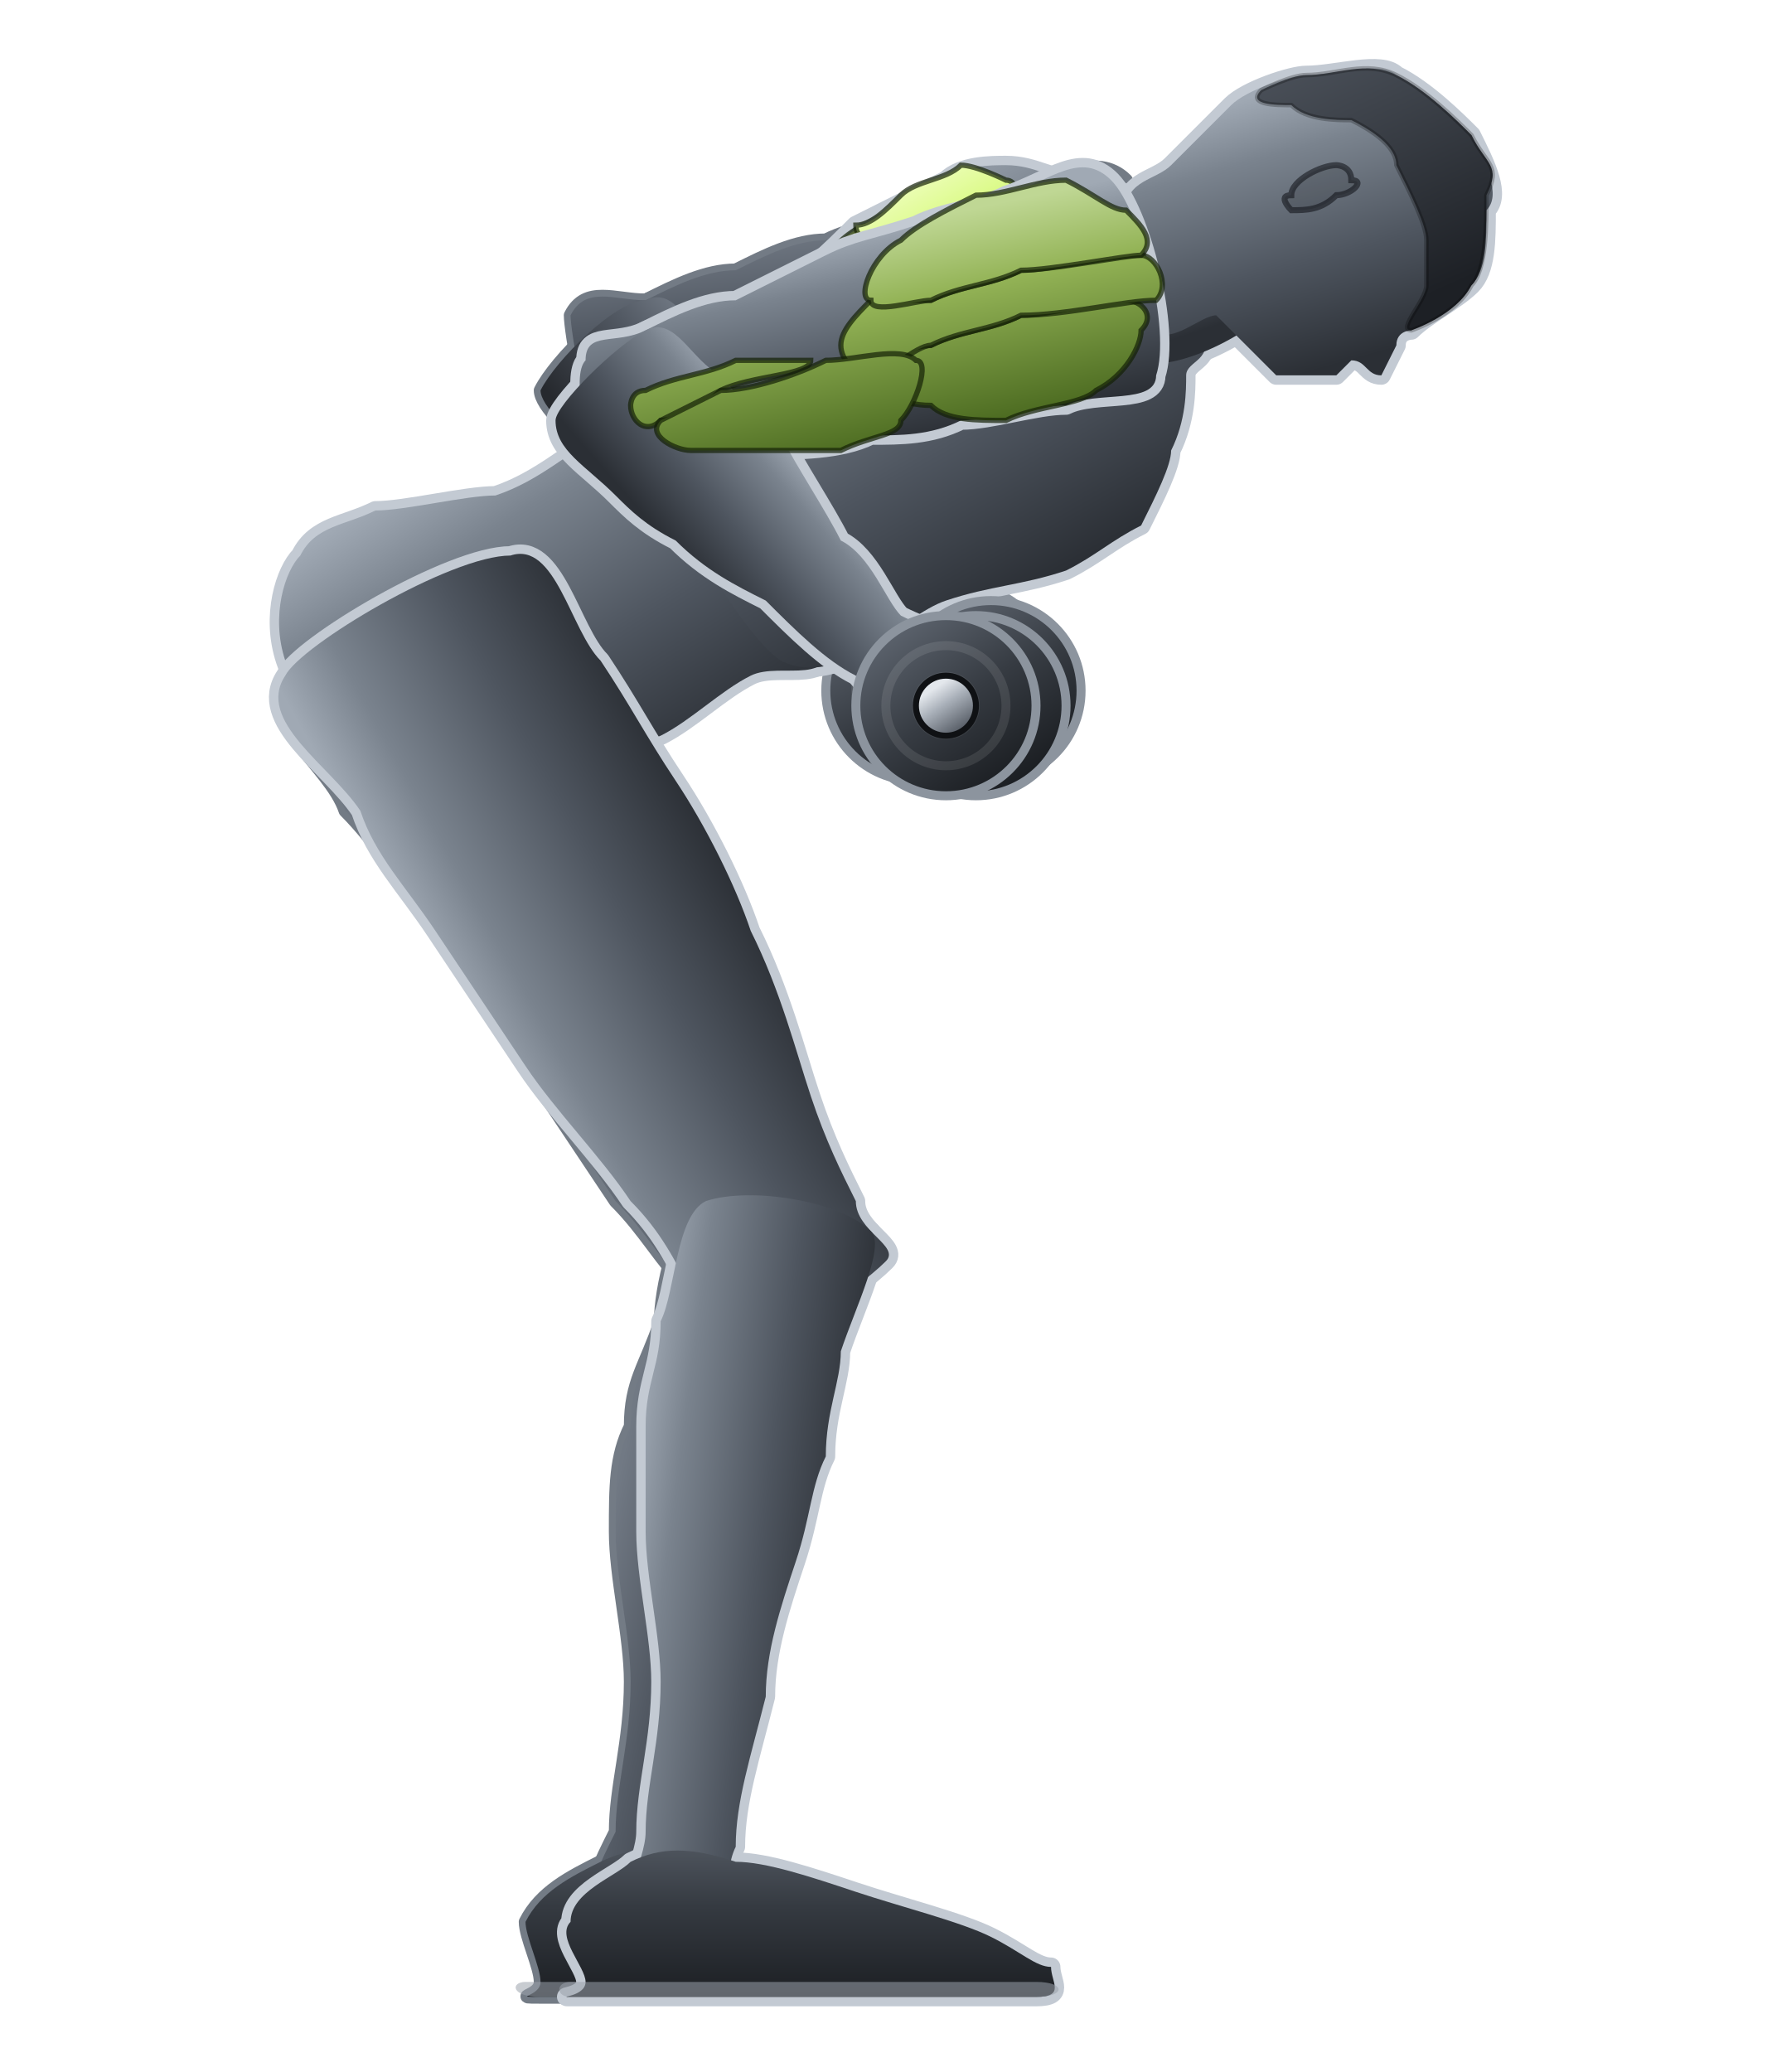
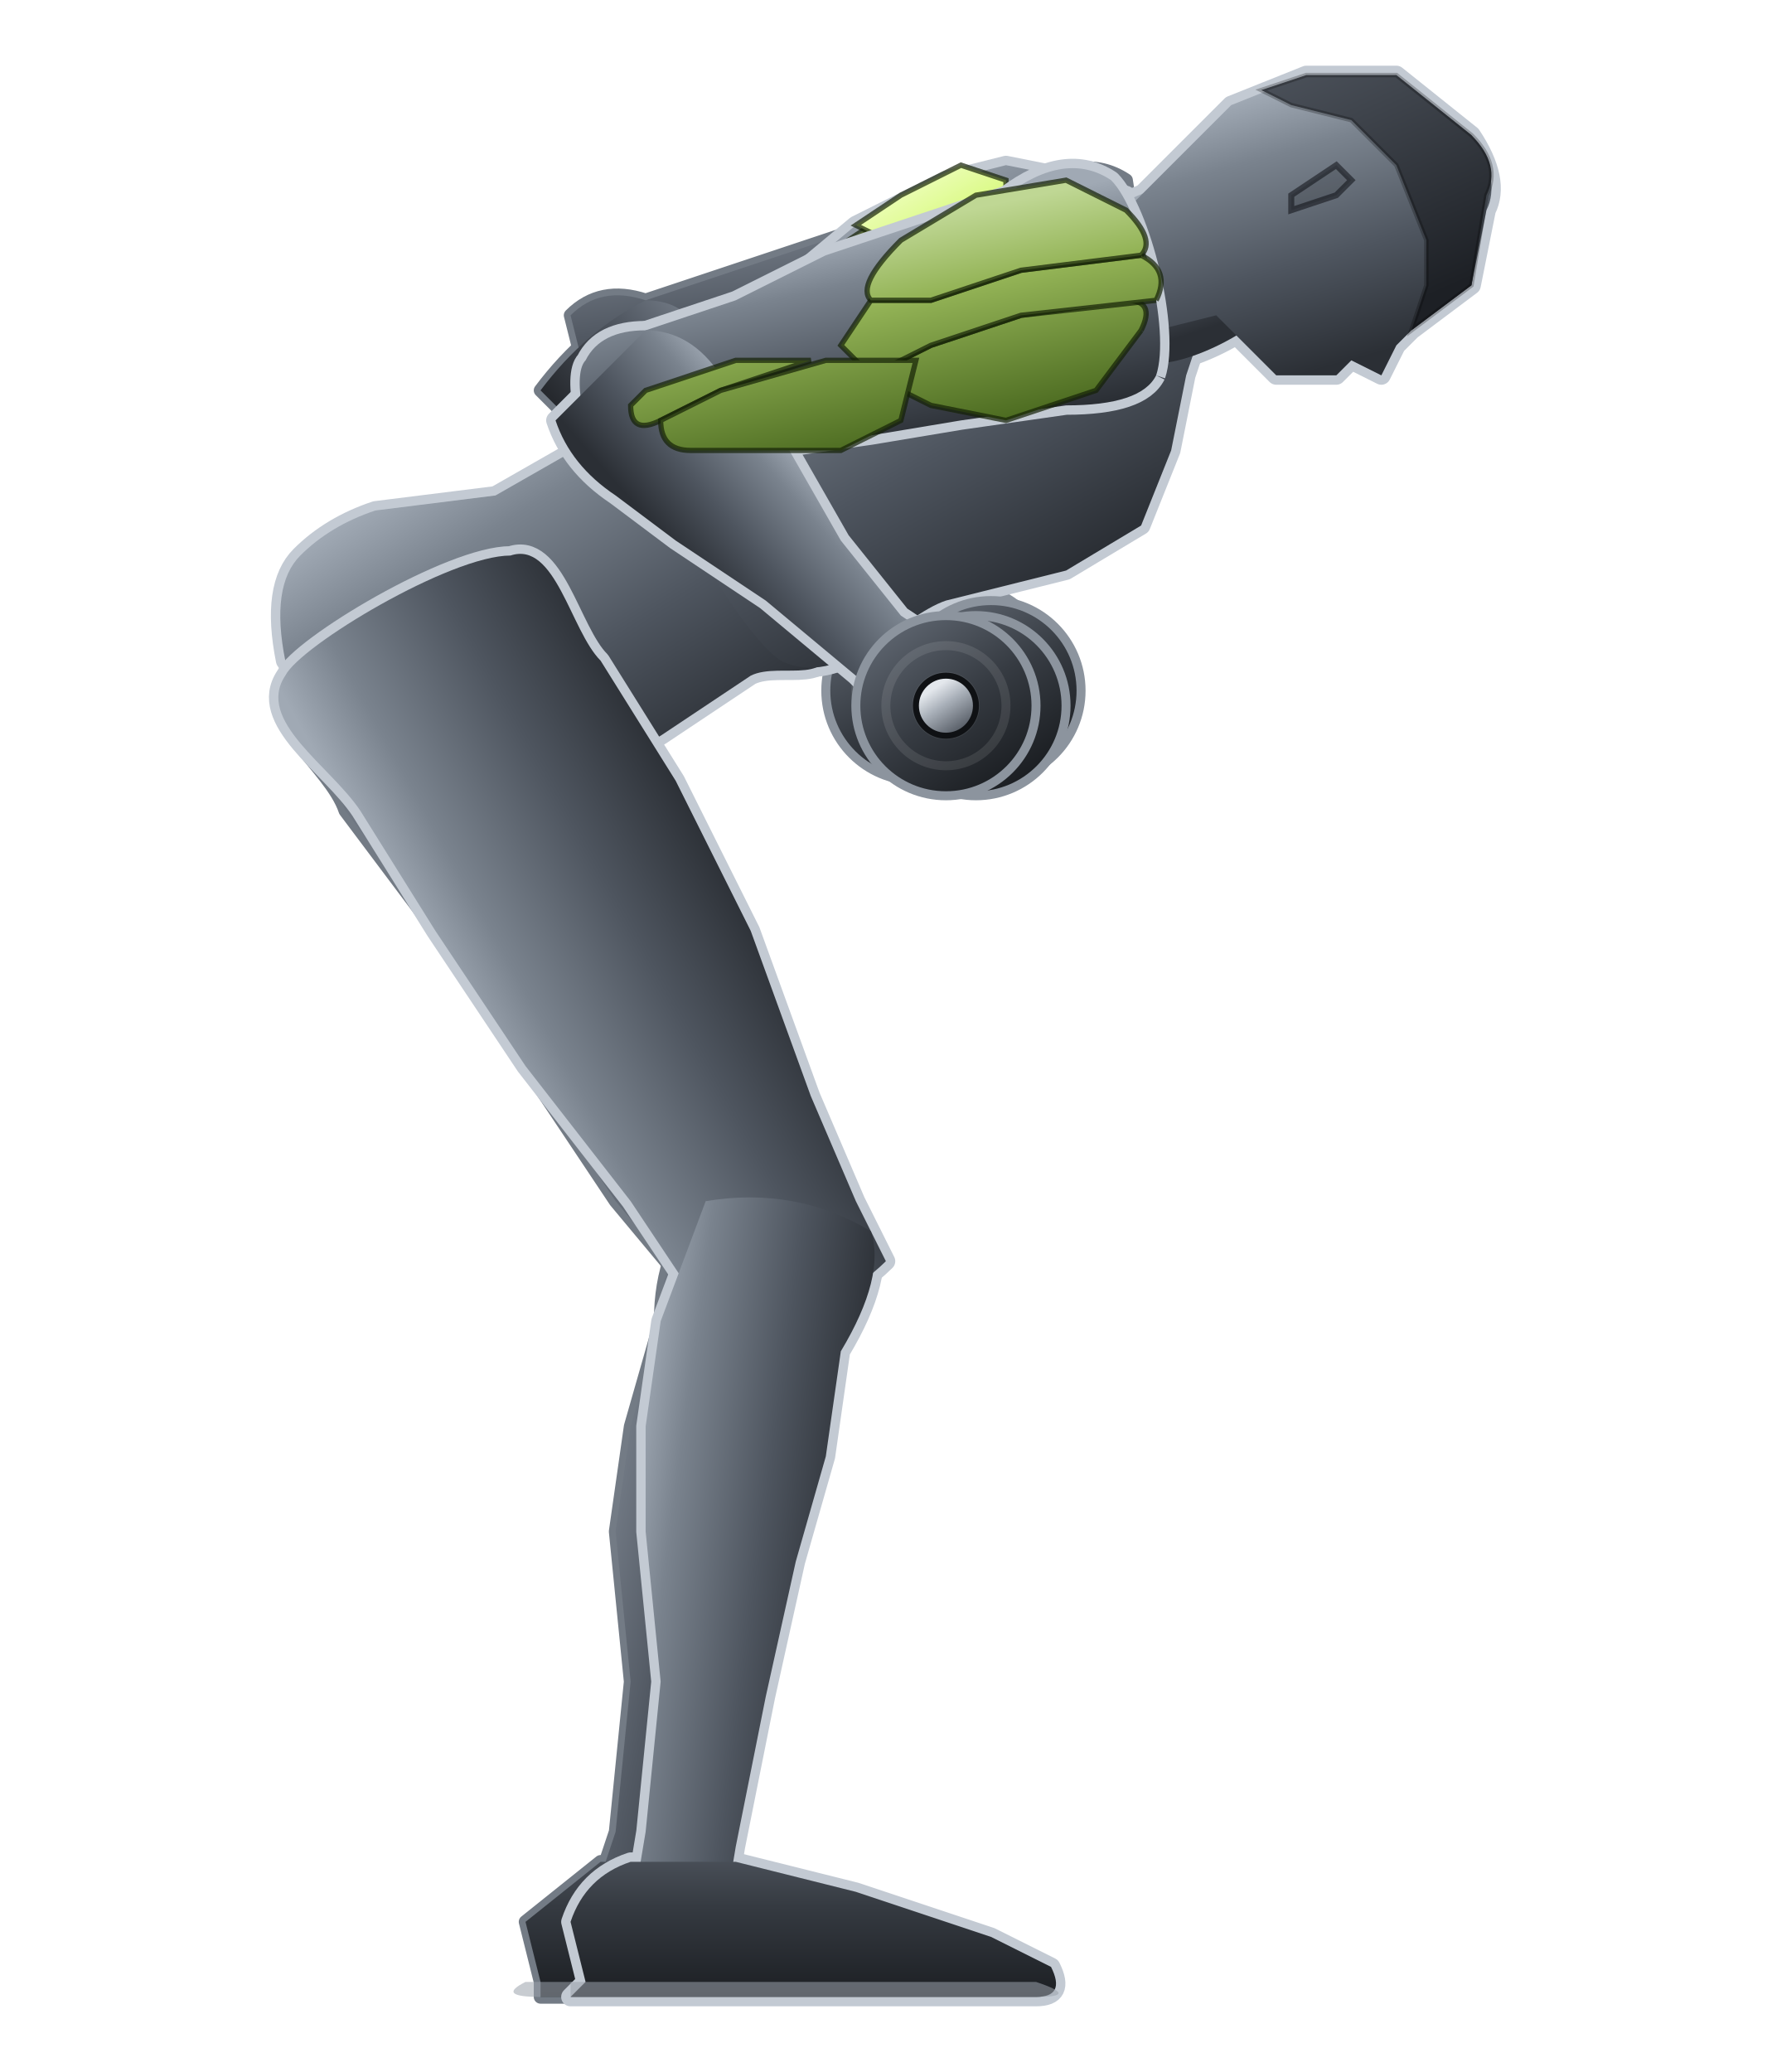
<svg xmlns="http://www.w3.org/2000/svg" viewBox="-19 -46 118 138">
  <defs>
-     <linearGradient id="par" x1="0" y1="0" x2="0.4" y2="1">
+     <linearGradient id="R" x1="0" x2=".4" y1="0" y2="1">
      <stop offset="0" stop-color="#4C525B" />
      <stop offset="1" stop-color="#1D2025" />
    </linearGradient>
-     <linearGradient id="Tmetal">
+     <linearGradient id="h">
      <stop offset="0" stop-color="#E3E7EC" />
-       <stop offset="0.35" stop-color="#A9B0B9" />
+       <stop offset=".35" stop-color="#A9B0B9" />
      <stop offset="1" stop-color="#4A5059" />
    </linearGradient>
-     <linearGradient id="Tdisc">
+     <linearGradient id="g">
      <stop offset="0" stop-color="#5A616B" />
-       <stop offset="0.5" stop-color="#363B42" />
+       <stop offset=".5" stop-color="#363B42" />
      <stop offset="1" stop-color="#1B1E22" />
    </linearGradient>
-     <linearGradient id="Ts">
+     <linearGradient id="f">
      <stop offset="0" stop-color="#BFD794" />
-       <stop offset="0.35" stop-color="#93B356" />
+       <stop offset=".35" stop-color="#93B356" />
      <stop offset="1" stop-color="#4B6A20" />
    </linearGradient>
-     <linearGradient id="Tp">
+     <linearGradient id="e">
      <stop offset="0" stop-color="#F2FFC8" />
-       <stop offset="0.25" stop-color="#CDF760" />
-       <stop offset="0.7" stop-color="#91C82C" />
+       <stop offset=".25" stop-color="#CDF760" />
+       <stop offset=".7" stop-color="#91C82C" />
      <stop offset="1" stop-color="#5A8714" />
    </linearGradient>
-     <linearGradient id="Tpiele">
+     <linearGradient id="d">
      <stop offset="0" stop-color="#A0A9B4" />
-       <stop offset="0.22" stop-color="#7A838E" />
-       <stop offset="0.62" stop-color="#4E555F" />
+       <stop offset=".22" stop-color="#7A838E" />
+       <stop offset=".62" stop-color="#4E555F" />
      <stop offset="1" stop-color="#2B2F35" />
    </linearGradient>
-     <linearGradient id="Tsd">
+     <linearGradient id="c">
      <stop offset="0" stop-color="#9CB377" />
-       <stop offset="0.4" stop-color="#6E8B40" />
+       <stop offset=".4" stop-color="#6E8B40" />
      <stop offset="1" stop-color="#384F19" />
    </linearGradient>
-     <linearGradient id="Tpantof">
+     <linearGradient id="b">
      <stop offset="0" stop-color="#5B626C" />
-       <stop offset="0.5" stop-color="#353A41" />
+       <stop offset=".5" stop-color="#353A41" />
      <stop offset="1" stop-color="#1C1F23" />
    </linearGradient>
-     <linearGradient id="TpieleDep">
+     <linearGradient id="a">
      <stop offset="0" stop-color="#717984" />
-       <stop offset="0.35" stop-color="#525963" />
+       <stop offset=".35" stop-color="#525963" />
      <stop offset="1" stop-color="#26292E" />
    </linearGradient>
-     <path id="g0" d="M4,-9C8,-9 8,-4 10,-1C12,1 13,4 15,7C17,10 18,13 20,17C21,20 23,24 24,27C25,30 25,32 26,34C27,36 29,37 28,39C27,40 21,44 18,44C16,44 17,42 16,40C14,38 13,36 11,34C9,31 7,28 5,25C3,22 1,19 -1,16C-3,13 -5,10 -7,8C-8,5 -13,2 -11,-1C-10,-4 0,-9 4,-9Z" />
-     <linearGradient id="g1" href="#TpieleDep" gradientUnits="userSpaceOnUse" x1="2" y1="24" x2="19" y2="14" />
-     <path id="g2" d="M27,36C29,38 26,42 25,44C25,47 24,49 24,51C23,53 22,55 22,58C21,61 20,65 19,68C18,71 17,74 16,77C16,79 16,82 15,83C14,84 10,83 9,82C9,80 10,78 11,76C11,73 12,70 12,66C12,63 11,59 11,56C11,53 11,51 12,49C12,46 13,45 14,42C14,40 15,35 17,34C19,33 26,34 27,36Z" />
-     <linearGradient id="g3" href="#TpieleDep" gradientUnits="userSpaceOnUse" x1="10" y1="58" x2="24" y2="61" />
-     <path id="g4" d="M6,86C6,85 5,83 5,82C6,80 8,79 10,78C12,77 14,77 16,78C19,78 22,79 25,80C28,81 32,82 34,83C36,84 37,85 37,85C38,86 38,87 36,87C34,87 29,87 25,87C21,87 16,87 13,87C10,87 7,87 6,87C4,87 6,87 6,86Z" />
-     <linearGradient id="g5" href="#Tpantof" gradientUnits="userSpaceOnUse" x1="25" y1="75" x2="25" y2="87" />
-     <path id="g6" d="M47,-21C46,-18 43,-20 40,-19C38,-19 35,-19 33,-18C31,-18 29,-18 27,-18C25,-18 23,-18 20,-18C18,-18 16,-18 14,-18C13,-17 11,-16 10,-17C9,-18 8,-24 8,-25C9,-27 11,-26 13,-26C15,-27 17,-28 19,-28C21,-29 23,-30 25,-30C27,-31 29,-31 31,-32C33,-32 36,-33 38,-33C40,-34 43,-36 45,-34C46,-32 47,-23 47,-21Z" />
-     <linearGradient id="g7" href="#TpieleDep" gradientUnits="userSpaceOnUse" x1="25" y1="-31" x2="27" y2="-17" />
-     <path id="g8" d="M46,-24C46,-23 44,-21 43,-20C41,-19 39,-19 37,-19C35,-19 33,-19 31,-19C30,-20 28,-21 28,-22C28,-23 31,-24 32,-24C34,-24 36,-24 38,-25C40,-25 43,-26 45,-26C46,-25 47,-25 46,-24Z" />
-     <linearGradient id="g9" href="#Tsd" gradientUnits="userSpaceOnUse" x1="25" y1="-31" x2="27" y2="-17" />
-     <path id="ga" d="M47,-26C45,-25 41,-25 38,-25C36,-24 34,-24 32,-24C31,-24 29,-22 28,-22C27,-22 26,-23 26,-24C26,-25 27,-26 28,-27C29,-27 31,-27 32,-27C34,-27 36,-28 38,-28C41,-28 45,-29 46,-29C47,-29 48,-27 47,-26Z" />
-     <path id="gb" d="M46,-29C45,-28 41,-28 38,-28C36,-28 34,-27 32,-27C31,-27 28,-26 28,-27C27,-27 29,-30 30,-31C31,-32 34,-33 36,-33C38,-33 40,-34 42,-34C43,-33 45,-32 45,-31C46,-30 47,-29 46,-29Z" />
-     <path id="gc" d="M23,-23C23,-23 20,-22 18,-22C16,-21 14,-20 13,-20C12,-20 11,-21 11,-21C11,-22 12,-22 13,-23C14,-23 17,-23 19,-23C20,-23 23,-23 23,-23Z" />
-     <path id="gd" d="M31,-23C31,-22 31,-20 30,-19C29,-18 27,-18 26,-18C24,-17 22,-18 20,-18C19,-18 17,-18 16,-18C14,-18 13,-19 13,-20C13,-20 15,-21 17,-22C19,-22 23,-23 25,-23C27,-23 30,-24 31,-23Z" />
-     <path id="ge" d="M13,-26C15,-27 16,-24 17,-23C19,-21 20,-20 21,-18C22,-16 23,-14 25,-12C26,-10 28,-8 29,-6C30,-5 31,-5 31,-4C31,-3 28,0 27,0C26,0 26,-1 25,-3C24,-4 22,-6 20,-7C18,-9 16,-11 14,-12C12,-13 11,-15 10,-16C8,-17 6,-19 6,-20C7,-22 11,-26 13,-26Z" />
-     <linearGradient id="gf" href="#TpieleDep" gradientUnits="userSpaceOnUse" x1="24" y1="-16" x2="16" y2="-9" />
-     <path id="gg" d="M29,-5C30,-5 31,-4 32,-3C33,-2 34,-1 35,0C35,1 36,1 36,2C36,3 36,4 35,4C35,5 34,5 33,5C32,5 32,5 31,4C30,4 29,2 28,1C27,0 26,-1 26,-2C26,-3 28,-5 29,-5Z" />
-     <linearGradient id="gh" href="#TpieleDep" gradientUnits="userSpaceOnUse" x1="33" y1="-2" x2="29" y2="3" />
-     <path id="gi" d="M-11,-2C-12,-5 -11,-8 -10,-9C-9,-11 -7,-11 -5,-12C-3,-12 1,-13 3,-13C6,-14 8,-16 10,-17C12,-18 12,-23 14,-20C17,-18 24,-7 25,-4C26,0 22,-2 20,-1C18,0 16,2 14,3C11,4 9,6 7,7C5,8 3,9 2,9C0,10 -1,12 -3,10C-5,8 -10,1 -11,-2Z" />
-     <linearGradient id="gj" href="#Tpiele" gradientUnits="userSpaceOnUse" x1="2" y1="-17" x2="16" y2="5" />
-     <path id="gk" d="M12,-19C12,-23 19,-24 21,-26C24,-28 25,-29 27,-31C29,-32 31,-33 33,-34C34,-35 36,-35 37,-35C39,-35 40,-34 42,-34C43,-33 44,-34 45,-33C47,-31 49,-26 50,-24C51,-22 49,-22 49,-21C49,-20 49,-18 48,-16C48,-15 47,-13 46,-11C44,-10 43,-9 41,-8C38,-7 36,-7 33,-6C30,-5 26,0 22,-2C19,-4 13,-15 12,-19Z" />
-     <linearGradient id="gl" href="#Tpiele" gradientUnits="userSpaceOnUse" x1="25" y1="-32" x2="39" y2="-7" />
-     <path id="gm" d="M18,-20C17,-20 19,-23 20,-25C21,-26 23,-28 25,-29C26,-30 27,-31 28,-31C30,-31 32,-31 33,-31C35,-31 38,-30 38,-29C39,-28 38,-27 36,-26C35,-25 31,-23 29,-22C26,-21 24,-20 22,-19C20,-19 18,-19 18,-20Z" />
-     <linearGradient id="gn" href="#Tp" gradientUnits="userSpaceOnUse" x1="25" y1="-32" x2="39" y2="-7" />
-     <path id="go" d="M33,-31C33,-31 36,-32 37,-32C38,-32 40,-30 40,-30C40,-29 39,-28 38,-28C37,-28 34,-30 33,-31Z" />
-     <path id="gp" d="M27,-31C28,-31 29,-32 30,-33C31,-34 33,-34 34,-35C35,-35 37,-34 37,-34C38,-34 38,-32 37,-32C36,-31 35,-31 34,-31C33,-31 31,-30 29,-30C28,-30 27,-30 27,-31Z" />
-     <path id="gq" d="M43,-31C44,-33 51,-35 53,-34C55,-33 57,-28 55,-26C54,-24 48,-21 46,-22C44,-23 42,-29 43,-31Z" />
-     <linearGradient id="gr" href="#Tpiele" gradientUnits="userSpaceOnUse" x1="47" y1="-33" x2="50" y2="-24" />
-     <path id="gs" d="M45,-32C45,-34 47,-34 48,-35C49,-36 51,-38 52,-39C53,-40 56,-41 57,-41C59,-41 62,-42 63,-41C65,-40 67,-38 68,-37C69,-35 70,-33 69,-32C69,-30 69,-28 68,-27C67,-26 65,-25 64,-24C64,-24 63,-24 63,-23C63,-23 62,-21 62,-21C61,-21 61,-22 60,-22C60,-22 59,-21 59,-21C59,-21 58,-21 58,-21C58,-21 57,-21 57,-21C57,-21 56,-21 55,-21C55,-21 54,-22 54,-22C53,-23 52,-24 51,-25C50,-25 48,-23 47,-24C46,-25 44,-30 45,-32Z" />
-     <linearGradient id="gt" href="#Tpiele" gradientUnits="userSpaceOnUse" x1="55" y1="-40" x2="60" y2="-22" />
-     <path id="gu" d="M4,-9C7,-10 8,-4 10,-2C12,1 13,3 15,6C17,9 19,13 20,16C22,20 23,24 24,27C25,30 26,32 27,34C27,36 30,37 29,38C27,40 21,44 19,44C17,44 18,42 16,40C15,38 14,36 12,34C10,31 7,28 5,25C3,22 1,19 -1,16C-3,13 -5,11 -6,8C-8,5 -13,2 -11,-1C-10,-3 0,-9 4,-9Z" />
-     <linearGradient id="gv" href="#Tpiele" gradientUnits="userSpaceOnUse" x1="2" y1="24" x2="20" y2="14" />
-     <path id="gw" d="M28,36C29,37 27,41 26,44C26,46 25,48 25,51C24,53 24,55 23,58C22,61 21,64 21,67C20,71 19,74 19,77C18,79 19,82 18,83C17,84 13,83 12,82C11,81 13,78 13,76C13,73 14,70 14,66C14,63 13,59 13,56C13,53 13,51 13,49C13,46 14,45 14,42C15,40 15,35 17,34C20,33 26,34 28,36Z" />
-     <linearGradient id="gx" href="#Tpiele" gradientUnits="userSpaceOnUse" x1="11" y1="58" x2="26" y2="60" />
-     <path id="gy" d="M9,86C9,85 7,83 8,82C8,80 11,79 12,78C14,77 16,77 19,78C21,78 24,79 27,80C30,81 34,82 36,83C38,84 39,85 40,85C40,86 41,87 39,87C37,87 31,87 27,87C23,87 18,87 15,87C12,87 9,87 8,87C7,87 9,87 9,86Z" />
-     <linearGradient id="gz" href="#Tpantof" gradientUnits="userSpaceOnUse" x1="27" y1="75" x2="27" y2="87" />
-     <path id="g10" d="M47,-21C47,-19 43,-20 41,-19C39,-19 36,-18 34,-18C32,-17 30,-17 28,-17C26,-16 23,-16 21,-16C19,-16 17,-16 15,-15C13,-15 12,-13 11,-15C9,-16 8,-21 9,-22C9,-24 11,-23 13,-24C15,-25 17,-26 19,-26C21,-27 23,-28 25,-29C27,-30 28,-30 31,-31C33,-32 35,-32 37,-33C40,-34 42,-36 44,-34C46,-32 48,-24 47,-21Z" />
-     <linearGradient id="g11" href="#Tpiele" gradientUnits="userSpaceOnUse" x1="25" y1="-30" x2="28" y2="-16" />
-     <path id="g12" d="M46,-24C46,-23 45,-21 43,-20C42,-19 39,-19 37,-18C35,-18 33,-18 32,-19C30,-19 28,-20 28,-21C28,-22 31,-23 32,-23C34,-24 36,-24 38,-25C40,-25 43,-26 45,-26C46,-26 47,-25 46,-24Z" />
-     <linearGradient id="g13" href="#Ts" gradientUnits="userSpaceOnUse" x1="25" y1="-30" x2="28" y2="-16" />
-     <path id="g14" d="M47,-26C45,-26 41,-25 38,-25C36,-24 34,-24 32,-23C31,-23 29,-21 28,-21C27,-21 26,-22 26,-23C26,-24 27,-25 28,-26C29,-26 31,-26 32,-26C34,-27 36,-27 38,-28C40,-28 44,-29 46,-29C47,-29 48,-27 47,-26Z" />
-     <path id="g15" d="M46,-29C45,-29 40,-28 38,-28C36,-27 34,-27 32,-26C31,-26 28,-25 28,-26C27,-26 28,-29 30,-30C31,-31 33,-32 35,-33C37,-33 39,-34 41,-34C43,-33 44,-32 45,-32C46,-31 47,-30 46,-29Z" />
-     <path id="g16" d="M24,-22C24,-21 20,-21 18,-20C17,-19 15,-18 14,-18C13,-17 12,-18 12,-19C12,-19 12,-20 13,-20C15,-21 17,-21 19,-22C21,-22 24,-22 24,-22Z" />
-     <path id="g17" d="M31,-22C32,-22 31,-19 30,-18C30,-17 28,-17 26,-16C25,-16 23,-16 21,-16C20,-16 18,-16 16,-16C15,-16 13,-17 14,-18C14,-18 16,-19 18,-20C20,-20 23,-21 25,-22C27,-22 30,-23 31,-22Z" />
-     <path id="g18" d="M13,-24C15,-25 16,-22 18,-21C19,-20 20,-18 22,-17C23,-15 25,-12 26,-10C28,-9 29,-6 30,-5C32,-4 33,-4 33,-3C33,-2 30,1 29,1C28,1 28,0 27,-1C25,-2 23,-4 21,-6C19,-7 17,-8 15,-10C13,-11 12,-12 11,-13C9,-15 7,-16 7,-18C7,-19 11,-23 13,-24Z" />
-     <linearGradient id="g19" href="#Tpiele" gradientUnits="userSpaceOnUse" x1="25" y1="-14" x2="17" y2="-7" />
-     <path id="g1a" d="M31,-4C32,-5 33,-3 34,-2C35,-2 36,-1 37,0C38,1 38,2 38,3C38,3 38,4 38,5C37,5 36,6 36,6C35,6 34,6 33,5C32,5 31,3 30,2C29,1 28,0 28,-1C28,-2 30,-4 31,-4Z" />
-     <linearGradient id="g1b" href="#Tpiele" gradientUnits="userSpaceOnUse" x1="35" y1="-1" x2="31" y2="4" />
-     <linearGradient id="g1c" href="#Tdisc" gradientUnits="userSpaceOnUse" x1="31" y1="-6" x2="37" y2="5" />
-     <linearGradient id="g1d" href="#Tdisc" gradientUnits="userSpaceOnUse" x1="29" y1="-5" x2="36" y2="5" />
-     <linearGradient id="g1e" href="#Tdisc" gradientUnits="userSpaceOnUse" x1="28" y1="-5" x2="34" y2="6" />
-     <linearGradient id="g1f" href="#Tmetal" gradientUnits="userSpaceOnUse" x1="30" y1="-1" x2="32" y2="2" />
-     <linearGradient id="g1g" href="#Tdisc" gradientUnits="userSpaceOnUse" x1="33" y1="-5" x2="40" y2="5" />
-     <linearGradient id="g1h" href="#Tdisc" gradientUnits="userSpaceOnUse" x1="31" y1="-4" x2="38" y2="6" />
-     <linearGradient id="g1i" href="#Tdisc" gradientUnits="userSpaceOnUse" x1="30" y1="-4" x2="37" y2="6" />
-     <linearGradient id="g1j" href="#Tmetal" gradientUnits="userSpaceOnUse" x1="32" y1="0" x2="34" y2="3" />
+     <linearGradient id="o" x1="2" x2="19" y1="24" y2="14" gradientUnits="userSpaceOnUse" href="#a" />
+     <linearGradient id="p" x1="10" x2="24" y1="58" y2="61" gradientUnits="userSpaceOnUse" href="#a" />
+     <linearGradient id="q" x1="25" x2="25" y1="75" y2="87" gradientUnits="userSpaceOnUse" href="#b" />
+     <linearGradient id="r" x1="25" x2="27" y1="-31" y2="-17" gradientUnits="userSpaceOnUse" href="#a" />
+     <linearGradient id="u" x1="25" x2="27" y1="-31" y2="-17" gradientUnits="userSpaceOnUse" href="#c" />
+     <linearGradient id="s" x1="24" x2="16" y1="-16" y2="-9" gradientUnits="userSpaceOnUse" href="#a" />
+     <linearGradient id="t" x1="33" x2="29" y1="-2" y2="3" gradientUnits="userSpaceOnUse" href="#a" />
+     <linearGradient id="J" x1="2" x2="16" y1="-17" y2="5" gradientUnits="userSpaceOnUse" href="#d" />
+     <linearGradient id="K" x1="25" x2="39" y1="-32" y2="-7" gradientUnits="userSpaceOnUse" href="#d" />
+     <linearGradient id="N" x1="25" x2="39" y1="-32" y2="-7" gradientUnits="userSpaceOnUse" href="#e" />
+     <linearGradient id="L" x1="47" x2="50" y1="-33" y2="-24" gradientUnits="userSpaceOnUse" href="#d" />
+     <linearGradient id="M" x1="55" x2="60" y1="-40" y2="-22" gradientUnits="userSpaceOnUse" href="#d" />
+     <linearGradient id="V" x1="2" x2="20" y1="24" y2="14" gradientUnits="userSpaceOnUse" href="#d" />
+     <linearGradient id="W" x1="11" x2="26" y1="58" y2="60" gradientUnits="userSpaceOnUse" href="#d" />
+     <linearGradient id="X" x1="27" x2="27" y1="75" y2="87" gradientUnits="userSpaceOnUse" href="#b" />
+     <linearGradient id="ab" x1="25" x2="28" y1="-30" y2="-16" gradientUnits="userSpaceOnUse" href="#d" />
+     <linearGradient id="ae" x1="25" x2="28" y1="-30" y2="-16" gradientUnits="userSpaceOnUse" href="#f" />
+     <linearGradient id="ac" x1="25" x2="17" y1="-14" y2="-7" gradientUnits="userSpaceOnUse" href="#d" />
+     <linearGradient id="ad" x1="35" x2="31" y1="-1" y2="4" gradientUnits="userSpaceOnUse" href="#d" />
+     <linearGradient id="B" x1="31" x2="37" y1="-6" y2="5" gradientUnits="userSpaceOnUse" href="#g" />
+     <linearGradient id="C" x1="29" x2="36" y1="-5" y2="5" gradientUnits="userSpaceOnUse" href="#g" />
+     <linearGradient id="D" x1="28" x2="34" y1="-5" y2="6" gradientUnits="userSpaceOnUse" href="#g" />
+     <linearGradient id="E" x1="30" x2="32" y1="-1" y2="2" gradientUnits="userSpaceOnUse" href="#h" />
+     <linearGradient id="ak" x1="33" x2="40" y1="-5" y2="5" gradientUnits="userSpaceOnUse" href="#g" />
+     <linearGradient id="al" x1="31" x2="38" y1="-4" y2="6" gradientUnits="userSpaceOnUse" href="#g" />
+     <linearGradient id="am" x1="30" x2="37" y1="-4" y2="6" gradientUnits="userSpaceOnUse" href="#g" />
+     <linearGradient id="an" x1="32" x2="34" y1="0" y2="3" gradientUnits="userSpaceOnUse" href="#h" />
+     <path id="i" d="M4-9q5 2 6 8l5 8 5 10 4 10 2 7q3 3 2 5c-1 1-7 5-10 5q-2 0-2-4l-5-6-6-9-6-9-6-8c-1-3-6-6-4-9 1-3 11-8 15-8" />
+     <path id="j" d="M27 36q1 4-2 8l-1 7-2 7-3 10-3 9-1 6q-3 1-6-1l2-6 1-10-1-10 1-7 2-7q0-5 3-8c2-1 9 0 10 2" />
+     <path id="k" d="m6 86-1-4 5-4h6l9 2 9 3 3 2q2 2-1 2H6z" />
+     <path id="l" d="M47-21c-1 3-4 1-7 2l-7 1H14q-2 2-4 1l-2-8q2-2 5-1l6-2 6-2 6-2 7-1q4-3 7-1z" />
+     <path id="v" d="m46-24-3 4-6 1h-6l-3-3 4-2 6-1 7-1q2 1 1 2" />
+     <path id="x" d="m47-26-9 1-6 1-4 2-2-2 2-3h4l6-1 8-1q2 1 1 3" />
+     <path id="y" d="m46-29-8 1-6 1h-4l2-4 6-2 6-1 3 3z" />
+     <path id="z" d="m23-23-5 1-5 2-2-1 2-2z" />
+     <path id="A" d="m31-23-1 4-4 1H16q-3 0-3-2l4-2 8-1z" />
+     <path id="m" d="M13-26q3 0 4 3l4 5 4 6 4 6 2 2-4 4-2-3-5-4-6-5-4-4-4-4q3-4 7-6" />
+     <path id="n" d="m29-5 3 2 3 3 1 2-1 2-2 1-2-1-3-3-2-3z" />
+     <path id="F" d="M-11-2q-1-5 1-7t5-3l8-1 7-4c2-1 2-6 4-3 3 2 10 13 11 16 1 4-3 2-5 3l-6 4-7 4-5 2q-2 3-5 1z" />
+     <path id="G" d="M12-19c0-4 7-5 9-7l6-5 6-3 4-1 5 1 3 1 5 9-1 3-1 5-2 5-5 3-8 2c-3 1-7 6-11 4-3-2-9-13-10-17" />
+     <path id="O" d="m18-20 2-5 5-4 3-2h5l5 2q1 2-2 3l-7 4-7 3z" />
+     <path id="P" d="m33-31 4-1 3 2-2 2z" />
+     <path id="Q" d="m27-31 3-2 4-2 3 1v2l-3 1-5 1z" />
+     <path id="H" d="M43-31c1-2 8-4 10-3q4 3 2 8c-1 2-7 5-9 4s-4-7-3-9" />
+     <path id="I" d="m45-32 3-3 4-4 5-2h6l5 4q2 3 1 5l-1 5-4 3-1 1-1 2-2-1-1 1h-4l-1-1-3-3-4 1q-2-3-2-8" />
+     <path id="S" d="M4-9c3-1 4 5 6 7l5 8 5 10 4 11 3 7 2 4c-2 2-8 6-10 6l-3-4-4-6-7-9-6-9-5-8c-2-3-7-6-5-9 1-2 11-8 15-8" />
+     <path id="T" d="M28 36q1 3-2 8l-1 7-2 7-2 9-2 10-1 6q-3 1-6-1l1-6 1-10-1-10v-7l1-7 3-8q6-1 11 2" />
+     <path id="U" d="m9 86-1-4q1-3 4-4h7l8 2 9 3 4 2q1 2-1 2H8z" />
+     <path id="Y" d="M47-21q-1 2-6 2l-7 1-6 1-7 1-6 1q-3 2-4 0c-2-1-3-6-2-7q1-2 4-2l6-2 6-3 6-2 6-2q4-3 7-1c2 2 4 10 3 13" />
+     <path id="af" d="m46-24-3 4-6 2-5-1-4-2 4-2 6-2 7-1q2 0 1 2" />
+     <path id="ag" d="m47-26-9 1-6 2-4 2-2-2 2-3h4l6-2 8-1q2 1 1 3" />
+     <path id="ah" d="m46-29-8 1-6 2h-4q-1-1 2-4l5-3 6-1 4 2q2 2 1 3" />
+     <path id="ai" d="m24-22-6 2-4 2q-2 1-2-1l1-1 6-2z" />
+     <path id="aj" d="m31-22-1 4-4 2H16q-2 0-2-2l4-2 7-2z" />
+     <path id="Z" d="M13-24q3 0 5 3l4 4 4 7 4 5 3 2-4 4-2-2-6-5-6-4-4-3q-3-2-4-5z" />
+     <path id="aa" d="M31-4q2 0 3 2l3 2 1 3v2l-2 1-3-1-3-3-2-3z" />
  </defs>
-   <path d="M-3,88H84" stroke="rgba(255,255,255,0.10)" stroke-width="0.9" />
-   <g transform="translate(11,0)">
-     <g fill="#16191D" stroke="#737B85" stroke-width="0.9" stroke-linejoin="round">
-       <use href="#g0" />
-       <use href="#g2" />
-       <use href="#g4" />
-       <use href="#g6" />
-       <use href="#ge" />
-       <use href="#gg" />
+   <path stroke="rgba(255,255,255,0.10)" stroke-width=".9" d="M-3 88h87" />
+   <g transform="translate(11)">
+     <g fill="#16191D" stroke="#737B85" stroke-linejoin="round" stroke-width=".9">
+       <use href="#i" />
+       <use href="#j" />
+       <use href="#k" />
+       <use href="#l" />
+       <use href="#m" />
+       <use href="#n" />
    </g>
-     <g>
-       <use href="#g0" fill="url(#g1)" />
-       <use href="#g2" fill="url(#g3)" />
-       <use href="#g4" fill="url(#g5)" />
-       <use href="#g6" fill="url(#g7)" />
-       <use href="#ge" fill="url(#gf)" />
-       <use href="#gg" fill="url(#gh)" />
+     <use fill="url(#o)" href="#i" />
+     <use fill="url(#p)" href="#j" />
+     <use fill="url(#q)" href="#k" />
+     <use fill="url(#r)" href="#l" />
+     <use fill="url(#s)" href="#m" />
+     <use fill="url(#t)" href="#n" />
+     <g fill="url(#u)" stroke="rgba(20,34,6,0.7)" stroke-width=".35">
+       <use href="#v" />
+       <use href="#x" />
+       <use href="#y" />
+       <use href="#z" />
+       <use href="#A" />
    </g>
-     <g stroke="rgba(20,34,6,0.7)" stroke-width="0.35">
-       <use href="#g8" fill="url(#g9)" />
-       <use href="#ga" fill="url(#g9)" />
-       <use href="#gb" fill="url(#g9)" />
-       <use href="#gc" fill="url(#g9)" />
-       <use href="#gd" fill="url(#g9)" />
+     <path fill="#9AA2AC" d="M5 86h32q3 1 0 1H6q-3 0-1-1" opacity=".55" />
+     <circle cx="34" cy="-1" r="6" fill="url(#B)" stroke="#8C949E" stroke-width=".6" />
+     <circle cx="33" r="6" fill="url(#C)" stroke="#8C949E" stroke-width=".6" />
+     <circle cx="31" r="6" fill="url(#D)" stroke="#8C949E" stroke-width=".6" />
+     <circle cx="31" r="4" fill="none" stroke="rgba(255,255,255,0.10)" stroke-width=".6" />
+     <circle cx="31" r="2" fill="none" stroke="rgba(255,255,255,0.07)" stroke-width=".5" />
+     <circle cx="31" r="2" fill="url(#E)" stroke="#0F1114" stroke-width=".4" />
+     <g fill="#16191D" stroke="#C3CAD3" stroke-linejoin="round" stroke-width="1.25">
+       <use href="#F" />
+       <use href="#G" />
+       <use href="#H" />
+       <use href="#I" />
    </g>
-     <path d="M5,86C7,86 10,86 13,86C16,86 21,86 25,86C29,86 35,86 37,86C39,86 39,87 37,87C35,87 29,87 25,87C21,87 16,87 13,87C10,87 7,87 6,87C4,87 4,86 5,86Z" fill="#9AA2AC" opacity="0.55" />
-     <circle cx="34" cy="-1" r="6" fill="url(#g1c)" stroke="#8C949E" stroke-width="0.6" />
-     <circle cx="33" cy="0" r="6" fill="url(#g1d)" stroke="#8C949E" stroke-width="0.6" />
-     <circle cx="31" cy="0" r="6" fill="url(#g1e)" stroke="#8C949E" stroke-width="0.6" />
-     <circle cx="31" cy="0" r="4" fill="none" stroke="rgba(255,255,255,0.10)" stroke-width="0.6" />
-     <circle cx="31" cy="0" r="2" fill="none" stroke="rgba(255,255,255,0.07)" stroke-width="0.5" />
-     <circle cx="31" cy="0" r="2" fill="url(#g1f)" stroke="#0F1114" stroke-width="0.4" />
-     <g fill="#16191D" stroke="#C3CAD3" stroke-width="1.25" stroke-linejoin="round">
-       <use href="#gi" />
-       <use href="#gk" />
-       <use href="#gq" />
-       <use href="#gs" />
+     <use fill="url(#J)" href="#F" />
+     <use fill="url(#K)" href="#G" />
+     <use fill="url(#L)" href="#H" />
+     <use fill="url(#M)" href="#I" />
+     <g fill="url(#N)" stroke="rgba(20,34,6,0.7)" stroke-width=".35">
+       <use href="#O" />
+       <use href="#P" />
+       <use href="#Q" />
    </g>
-     <g>
-       <use href="#gi" fill="url(#gj)" />
-       <use href="#gk" fill="url(#gl)" />
-       <use href="#gq" fill="url(#gr)" />
-       <use href="#gs" fill="url(#gt)" />
+     <path fill="url(#R)" stroke="rgba(0,0,0,0.25)" stroke-width=".3" d="m64-24 4-3 1-6q1-2-1-4l-5-4h-6l-3 1 2 1 4 1 3 3 2 5v3z" />
+     <path fill="rgba(0,0,0,0.14)" stroke="rgba(14,16,20,0.55)" stroke-width=".4" d="m56-33 3-2 1 1-1 1-3 1z" />
+     <g fill="#16191D" stroke="#C3CAD3" stroke-linejoin="round" stroke-width="1.25">
+       <use href="#S" />
+       <use href="#T" />
+       <use href="#U" />
    </g>
-     <g stroke="rgba(20,34,6,0.7)" stroke-width="0.35">
-       <use href="#gm" fill="url(#gn)" />
-       <use href="#go" fill="url(#gn)" />
-       <use href="#gp" fill="url(#gn)" />
+     <use fill="url(#V)" href="#S" />
+     <use fill="url(#W)" href="#T" />
+     <use fill="url(#X)" href="#U" />
+     <path fill="#9AA2AC" d="M8 86h31q3 1 0 1H8z" opacity=".55" />
+     <g fill="#16191D" stroke="#C3CAD3" stroke-linejoin="round" stroke-width="1.25">
+       <use href="#Y" />
+       <use href="#Z" />
+       <use href="#aa" />
    </g>
-     <path d="M64,-24C64,-24 67,-25 68,-27C69,-28 69,-31 69,-33C70,-35 69,-35 68,-37C67,-38 65,-40 63,-41C61,-42 59,-41 57,-41C56,-41 54,-40 54,-40C53,-39 55,-39 56,-39C57,-38 59,-38 60,-38C62,-37 63,-36 63,-35C64,-33 65,-31 65,-30C65,-29 65,-28 65,-27C65,-26 63,-24 64,-24Z" fill="url(#par)" stroke="rgba(0,0,0,0.25)" stroke-width="0.3" />
-     <path d="M56,-33C56,-34 58,-35 59,-35C59,-35 60,-35 60,-34C61,-34 60,-33 59,-33C58,-32 57,-32 56,-32C56,-32 55,-33 56,-33Z" fill="rgba(0,0,0,0.14)" stroke="rgba(14,16,20,0.55)" stroke-width="0.4" />
-     <g fill="#16191D" stroke="#C3CAD3" stroke-width="1.25" stroke-linejoin="round">
-       <use href="#gu" />
-       <use href="#gw" />
-       <use href="#gy" />
+     <use fill="url(#ab)" href="#Y" />
+     <use fill="url(#ac)" href="#Z" />
+     <use fill="url(#ad)" href="#aa" />
+     <g fill="url(#ae)" stroke="rgba(20,34,6,0.7)" stroke-width=".35">
+       <use href="#af" />
+       <use href="#ag" />
+       <use href="#ah" />
+       <use href="#ai" />
+       <use href="#aj" />
    </g>
-     <g>
-       <use href="#gu" fill="url(#gv)" />
-       <use href="#gw" fill="url(#gx)" />
-       <use href="#gy" fill="url(#gz)" />
-     </g>
-     <path d="M8,86C9,86 12,86 15,86C19,86 23,86 27,86C31,86 37,86 39,86C41,86 41,87 39,87C37,87 31,87 27,87C23,87 18,87 15,87C12,87 9,87 8,87C7,87 7,86 8,86Z" fill="#9AA2AC" opacity="0.55" />
-     <g fill="#16191D" stroke="#C3CAD3" stroke-width="1.25" stroke-linejoin="round">
-       <use href="#g10" />
-       <use href="#g18" />
-       <use href="#g1a" />
-     </g>
-     <g>
-       <use href="#g10" fill="url(#g11)" />
-       <use href="#g18" fill="url(#g19)" />
-       <use href="#g1a" fill="url(#g1b)" />
-     </g>
-     <g stroke="rgba(20,34,6,0.7)" stroke-width="0.35">
-       <use href="#g12" fill="url(#g13)" />
-       <use href="#g14" fill="url(#g13)" />
-       <use href="#g15" fill="url(#g13)" />
-       <use href="#g16" fill="url(#g13)" />
-       <use href="#g17" fill="url(#g13)" />
-     </g>
-     <circle cx="36" cy="0" r="6" fill="url(#g1g)" stroke="#8C949E" stroke-width="0.6" />
-     <circle cx="35" cy="1" r="6" fill="url(#g1h)" stroke="#8C949E" stroke-width="0.6" />
-     <circle cx="33" cy="1" r="6" fill="url(#g1i)" stroke="#8C949E" stroke-width="0.6" />
-     <circle cx="33" cy="1" r="4" fill="none" stroke="rgba(255,255,255,0.10)" stroke-width="0.6" />
-     <circle cx="33" cy="1" r="2" fill="none" stroke="rgba(255,255,255,0.07)" stroke-width="0.5" />
-     <circle cx="33" cy="1" r="2" fill="url(#g1j)" stroke="#0F1114" stroke-width="0.4" />
+     <circle cx="36" r="6" fill="url(#ak)" stroke="#8C949E" stroke-width=".6" />
+     <circle cx="35" cy="1" r="6" fill="url(#al)" stroke="#8C949E" stroke-width=".6" />
+     <circle cx="33" cy="1" r="6" fill="url(#am)" stroke="#8C949E" stroke-width=".6" />
+     <circle cx="33" cy="1" r="4" fill="none" stroke="rgba(255,255,255,0.10)" stroke-width=".6" />
+     <circle cx="33" cy="1" r="2" fill="none" stroke="rgba(255,255,255,0.07)" stroke-width=".5" />
+     <circle cx="33" cy="1" r="2" fill="url(#an)" stroke="#0F1114" stroke-width=".4" />
  </g>
</svg>
